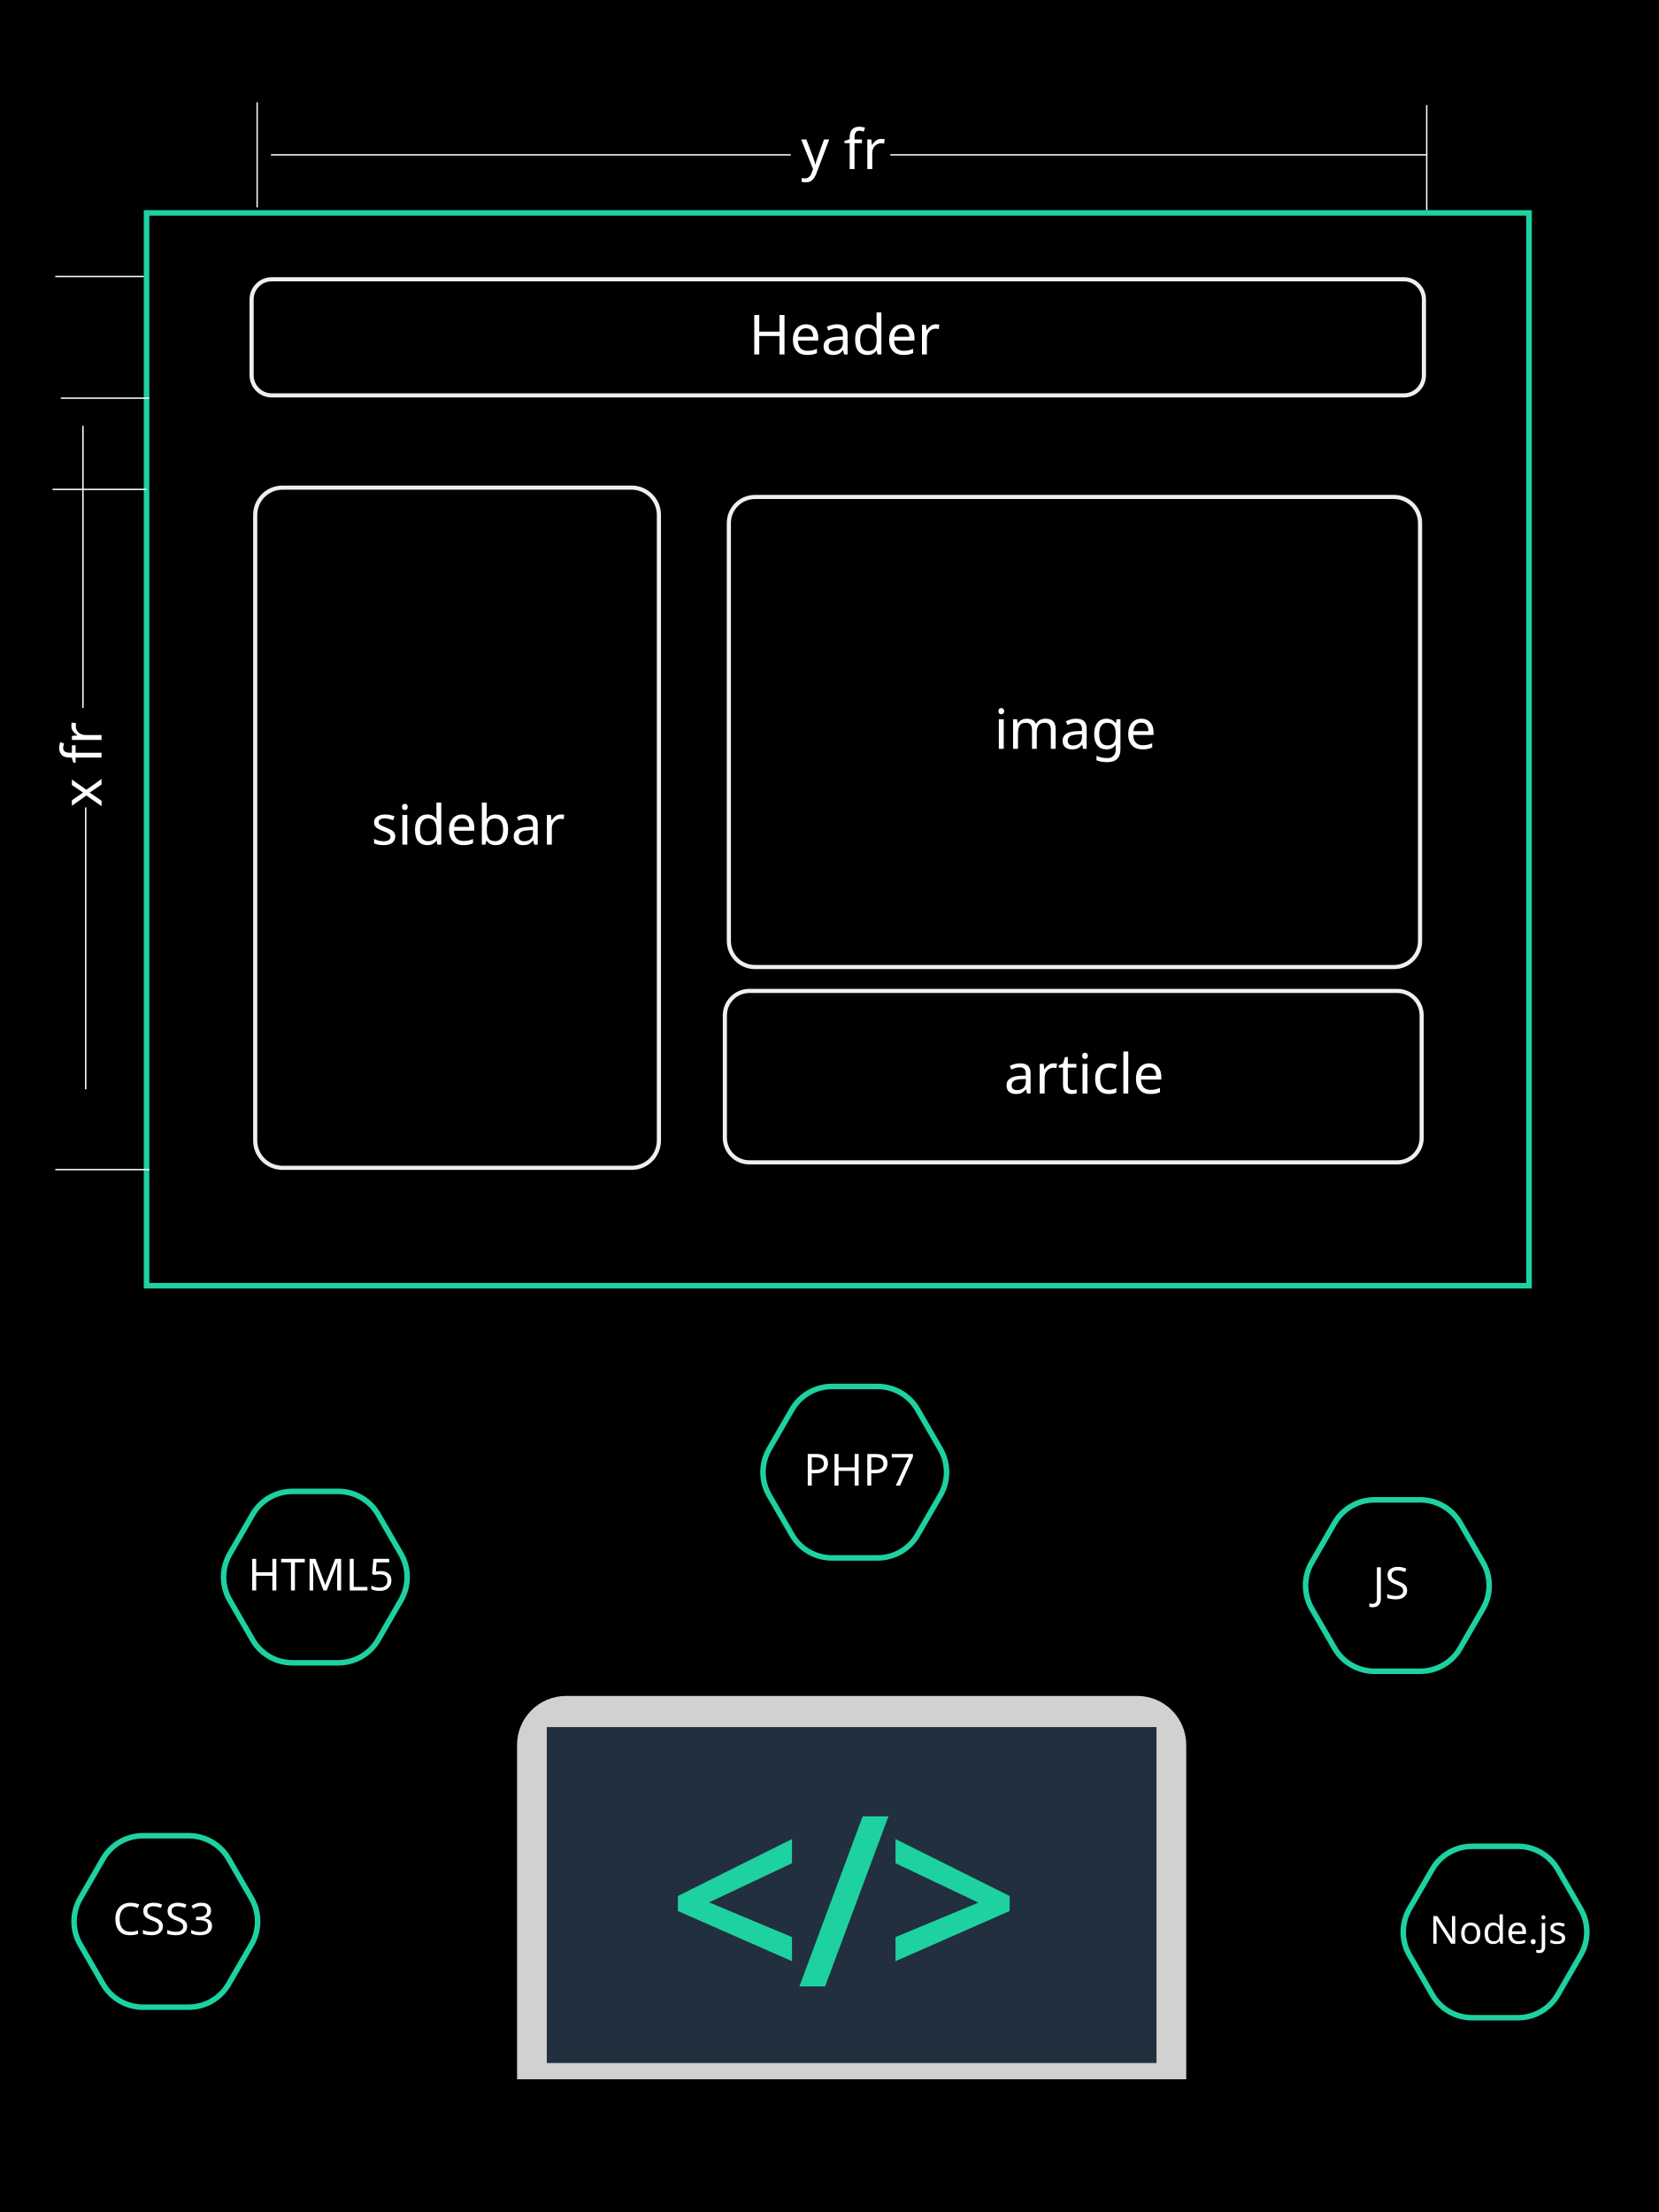
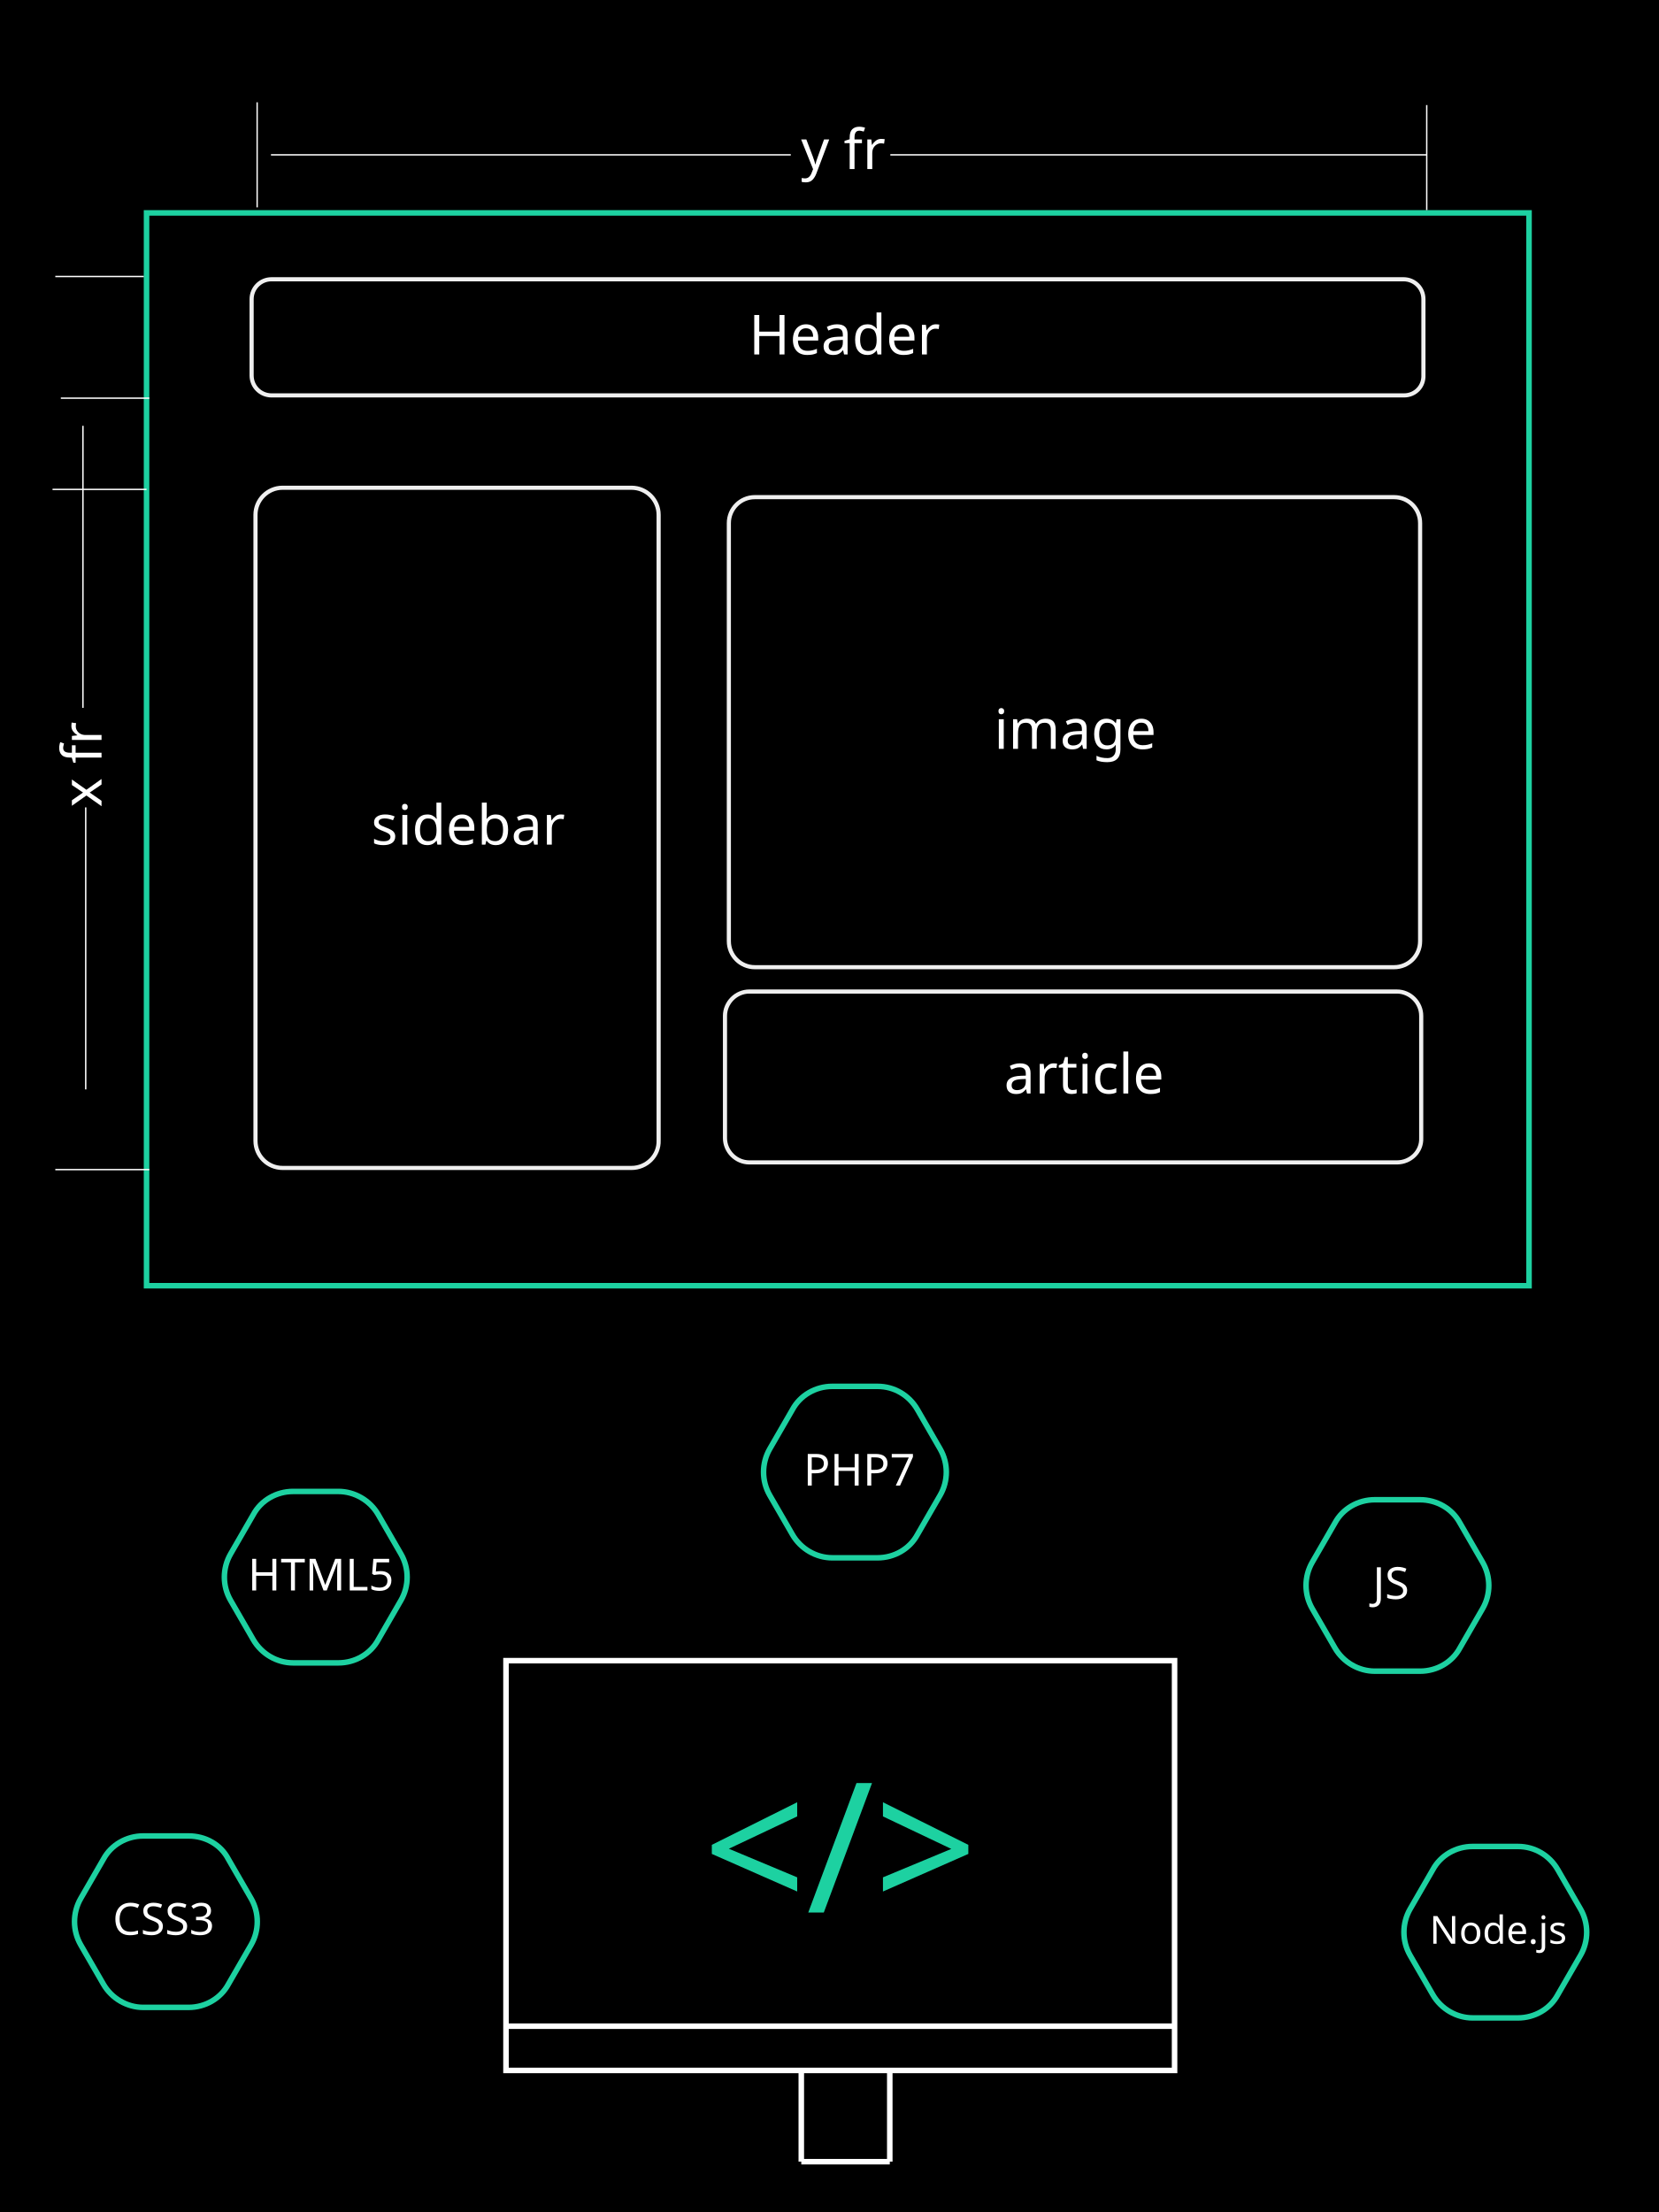
<svg xmlns="http://www.w3.org/2000/svg" version="1.1" id="Layer_1" x="0px" y="0px" viewBox="0 0 300 400" style="enable-background:new 0 0 300 400;" xml:space="preserve">
  <style type="text/css">
	.st0{fill:none;stroke:#1DD1A1;stroke-miterlimit:10;}
	.st1{fill:none;stroke:#EFEFEF;stroke-width:0.75;stroke-miterlimit:10;}
	.st2{fill:#FFFFFF;}
	.st3{font-family:'Gilroy-Light';}
	.st4{font-size:10px;}
	.st5{fill:none;stroke:#FFFFFF;stroke-width:0.25;stroke-miterlimit:10;}
- 	.st6{fill:none;}
- 	.st7{fill:#D1D1D1;}
- 	.st8{fill:#222F3E;}
- 	.st9{fill:#EFEFEF;}
- 	.st10{fill:#1DD1A1;stroke:#1DD1A1;stroke-miterlimit:10;}
- 	.st11{font-family:'MyriadPro-Regular';}
- 	.st12{font-size:41.694px;}
- 	.st13{font-family:'Gilroy-Regular';}
- 	.st14{font-size:8px;}
- 	.st15{font-size:7px;}
+ 	.st6{fill:#1DD1A1;}
+ 	.st7{font-family:'ArialMT';}
+ 	.st8{font-size:32.781px;}
+ 	.st9{font-family:'Gilroy-Regular';}
+ 	.st10{font-size:8px;}
+ 	.st11{font-size:7px;}
+ 	.st12{fill:none;stroke:#FFFFFF;stroke-miterlimit:10;}
</style>
  <rect width="300" height="400" />
  <rect x="26.5" y="38.5" class="st0" width="250" height="194" />
-   <path class="st1" d="M253.86,71.5H49.14c-2.01,0-3.64-1.63-3.64-3.64V54.14c0-2.01,1.63-3.64,3.64-3.64h204.71  c2.01,0,3.64,1.63,3.64,3.64v13.71C257.5,69.87,255.87,71.5,253.86,71.5z" />
-   <path class="st1" d="M114.22,211.18H51.08c-2.72,0-4.93-2.21-4.93-4.93V93.11c0-2.72,2.21-4.93,4.93-4.93h63.14  c2.72,0,4.93,2.21,4.93,4.93v113.14C119.15,208.98,116.94,211.18,114.22,211.18z" />
-   <path class="st1" d="M252.08,174.87H136.51c-2.6,0-4.71-2.11-4.71-4.71V94.58c0-2.6,2.11-4.71,4.71-4.71h115.57  c2.6,0,4.71,2.11,4.71,4.71v75.57C256.8,172.76,254.68,174.87,252.08,174.87z" />
-   <path class="st1" d="M252.65,210.19H135.51c-2.45,0-4.43-1.98-4.43-4.43v-22.14c0-2.45,1.98-4.43,4.43-4.43h117.14  c2.45,0,4.43,1.98,4.43,4.43v22.14C257.08,208.21,255.1,210.19,252.65,210.19z" />
+   <path class="st1" d="M253.9,71.5H49.1c-2,0-3.6-1.6-3.6-3.6V54.1c0-2,1.6-3.6,3.6-3.6h204.7c2,0,3.6,1.6,3.6,3.6v13.7  C257.5,69.9,255.9,71.5,253.9,71.5z" />
+   <path class="st1" d="M114.2,211.2H51.1c-2.7,0-4.9-2.2-4.9-4.9V93.1c0-2.7,2.2-4.9,4.9-4.9h63.1c2.7,0,4.9,2.2,4.9,4.9v113.1  C119.2,209,116.9,211.2,114.2,211.2z" />
+   <path class="st1" d="M252.1,174.9H136.5c-2.6,0-4.7-2.1-4.7-4.7V94.6c0-2.6,2.1-4.7,4.7-4.7h115.6c2.6,0,4.7,2.1,4.7,4.7v75.6  C256.8,172.8,254.7,174.9,252.1,174.9z" />
+   <path class="st1" d="M252.6,210.2H135.5c-2.4,0-4.4-2-4.4-4.4v-22.1c0-2.4,2-4.4,4.4-4.4h117.1c2.4,0,4.4,2,4.4,4.4v22.1  C257.1,208.2,255.1,210.2,252.6,210.2z" />
  <text transform="matrix(1 0 0 1 135.4249 64.0965)" class="st2 st3 st4">Header</text>
  <g>
    <text transform="matrix(1 0 0 1 179.7759 135.4178)" class="st2 st3 st4">image</text>
  </g>
  <g>
    <text transform="matrix(1 0 0 1 67.1282 152.7339)" class="st2 st3 st4">sidebar</text>
  </g>
  <g>
    <text transform="matrix(1 0 0 1 181.5615 197.7394)" class="st2 st3 st4">article</text>
  </g>
  <line class="st5" x1="46.5" y1="18.5" x2="46.5" y2="37.5" />
  <line class="st5" x1="258" y1="19" x2="258" y2="38" />
  <line class="st5" x1="9.5" y1="88.5" x2="26.5" y2="88.5" />
  <line class="st5" x1="10" y1="211.5" x2="27" y2="211.5" />
  <g>
-     <text transform="matrix(0 -1 1 0 18.3606 145.9751)" class="st2 st3 st4">x fr</text>
+     <text transform="matrix(0 -1 1 0 18.3606 145.9746)" class="st2 st3 st4">x fr</text>
  </g>
  <line class="st5" x1="15" y1="77" x2="15" y2="128" />
  <line class="st5" x1="15.5" y1="146" x2="15.5" y2="197" />
  <line class="st5" x1="10" y1="50" x2="26" y2="50" />
  <line class="st5" x1="11" y1="72" x2="27" y2="72" />
  <g>
    <text transform="matrix(1 0 0 1 144.8569 30.5713)" class="st2 st3 st4">y fr</text>
  </g>
  <line class="st5" x1="49" y1="28" x2="143" y2="28" />
  <line class="st5" x1="161" y1="28" x2="258" y2="28" />
-   <path class="st7" d="M214.5,376h-121v-60.46c0-4.89,3.97-8.86,8.86-8.86h103.29c4.89,0,8.86,3.97,8.86,8.86V376z" />
-   <rect x="98.88" y="312.31" class="st8" width="110.25" height="60.75" />
-   <path class="st0" d="M61.15,269.69h-8.24c-2.99,0-5.75,1.59-7.24,4.18l-4.12,7.14c-1.49,2.59-1.49,5.77,0,8.36l4.12,7.14  c1.49,2.59,4.25,4.18,7.24,4.18h8.24c2.99,0,5.75-1.59,7.24-4.18l4.12-7.14c1.49-2.59,1.49-5.77,0-8.36l-4.12-7.14  C66.9,271.28,64.14,269.69,61.15,269.69z" />
-   <path class="st0" d="M158.69,250.72h-8.24c-2.99,0-5.75,1.59-7.24,4.18l-4.12,7.14c-1.49,2.59-1.49,5.77,0,8.36l4.12,7.14  c1.49,2.59,4.25,4.18,7.24,4.18h8.24c2.99,0,5.75-1.59,7.24-4.18l4.12-7.14c1.49-2.59,1.49-5.77,0-8.36l-4.12-7.14  C164.44,252.31,161.68,250.72,158.69,250.72z" />
-   <path class="st0" d="M256.81,271.22h-8.24c-2.99,0-5.75,1.59-7.24,4.18l-4.12,7.14c-1.49,2.59-1.49,5.77,0,8.36l4.12,7.14  c1.49,2.59,4.25,4.18,7.24,4.18h8.24c2.99,0,5.75-1.59,7.24-4.18l4.12-7.14c1.49-2.59,1.49-5.77,0-8.36l-4.12-7.14  C262.56,272.81,259.8,271.22,256.81,271.22z" />
-   <path class="st0" d="M274.47,333.87h-8.24c-2.99,0-5.75,1.59-7.24,4.18l-4.12,7.14c-1.49,2.59-1.49,5.77,0,8.36l4.12,7.14  c1.49,2.59,4.25,4.18,7.24,4.18h8.24c2.99,0,5.75-1.59,7.24-4.18l4.12-7.14c1.49-2.59,1.49-5.77,0-8.36l-4.12-7.14  C280.21,335.47,277.45,333.87,274.47,333.87z" />
-   <path class="st0" d="M34.11,331.96h-8.24c-2.99,0-5.75,1.59-7.24,4.18l-4.12,7.14c-1.49,2.59-1.49,5.77,0,8.36l4.12,7.14  c1.49,2.59,4.25,4.18,7.24,4.18h8.24c2.99,0,5.75-1.59,7.24-4.18l4.12-7.14c1.49-2.59,1.49-5.77,0-8.36l-4.12-7.14  C39.86,333.55,37.1,331.96,34.11,331.96z" />
-   <text transform="matrix(1 0 0 1 121 358.7109)" class="st10 st11 st12">&lt;/&gt;</text>
-   <text transform="matrix(1 0 0 1 44.8283 287.6022)" class="st2 st13 st14">HTML5</text>
-   <text transform="matrix(1 0 0 1 20.3802 349.8734)" class="st2 st13 st14">CSS3</text>
-   <text transform="matrix(1 0 0 1 145.2885 268.6367)" class="st2 st13 st14">PHP7</text>
-   <text transform="matrix(1 0 0 1 246.1705 289.1367)" class="st2 st13 st14"> JS</text>
-   <text transform="matrix(1 0 0 1 258.5134 351.4858)" class="st2 st13 st15">Node.js</text>
+   <path class="st0" d="M61.2,269.7h-8.2c-3,0-5.8,1.6-7.2,4.2l-4.1,7.1c-1.5,2.6-1.5,5.8,0,8.4l4.1,7.1c1.5,2.6,4.3,4.2,7.2,4.2h8.2  c3,0,5.8-1.6,7.2-4.2l4.1-7.1c1.5-2.6,1.5-5.8,0-8.4l-4.1-7.1C66.9,271.3,64.1,269.7,61.2,269.7z" />
+   <path class="st0" d="M158.7,250.7h-8.2c-3,0-5.8,1.6-7.2,4.2l-4.1,7.1c-1.5,2.6-1.5,5.8,0,8.4l4.1,7.1c1.5,2.6,4.3,4.2,7.2,4.2h8.2  c3,0,5.8-1.6,7.2-4.2l4.1-7.1c1.5-2.6,1.5-5.8,0-8.4l-4.1-7.1C164.4,252.3,161.7,250.7,158.7,250.7z" />
+   <path class="st0" d="M256.8,271.2h-8.2c-3,0-5.8,1.6-7.2,4.2l-4.1,7.1c-1.5,2.6-1.5,5.8,0,8.4l4.1,7.1c1.5,2.6,4.3,4.2,7.2,4.2h8.2  c3,0,5.8-1.6,7.2-4.2l4.1-7.1c1.5-2.6,1.5-5.8,0-8.4l-4.1-7.1C262.6,272.8,259.8,271.2,256.8,271.2z" />
+   <path class="st0" d="M274.5,333.9h-8.2c-3,0-5.8,1.6-7.2,4.2l-4.1,7.1c-1.5,2.6-1.5,5.8,0,8.4l4.1,7.1c1.5,2.6,4.3,4.2,7.2,4.2h8.2  c3,0,5.8-1.6,7.2-4.2l4.1-7.1c1.5-2.6,1.5-5.8,0-8.4l-4.1-7.1C280.2,335.5,277.5,333.9,274.5,333.9z" />
+   <path class="st0" d="M34.1,332h-8.2c-3,0-5.8,1.6-7.2,4.2l-4.1,7.1c-1.5,2.6-1.5,5.8,0,8.4l4.1,7.1c1.5,2.6,4.3,4.2,7.2,4.2h8.2  c3,0,5.8-1.6,7.2-4.2l4.1-7.1c1.5-2.6,1.5-5.8,0-8.4l-4.1-7.1C39.9,333.5,37.1,332,34.1,332z" />
+   <text transform="matrix(1 0 0 1 127.0801 345.8418)" class="st6 st7 st8">&lt;/&gt;</text>
+   <text transform="matrix(1 0 0 1 44.8283 287.6022)" class="st2 st9 st10">HTML5</text>
+   <text transform="matrix(1 0 0 1 20.3802 349.8734)" class="st2 st9 st10">CSS3</text>
+   <text transform="matrix(1 0 0 1 145.2885 268.6367)" class="st2 st9 st10">PHP7</text>
+   <text transform="matrix(1 0 0 1 246.1705 289.1367)" class="st2 st9 st10"> JS</text>
+   <text transform="matrix(1 0 0 1 258.5134 351.4858)" class="st2 st9 st11">Node.js</text>
+   <rect x="91.5" y="300.3" class="st12" width="120.9" height="74.1" />
+   <line class="st12" x1="144.9" y1="374.4" x2="144.9" y2="390.9" />
+   <line class="st12" x1="160.9" y1="374.4" x2="160.9" y2="390.9" />
+   <line class="st12" x1="144.9" y1="390.9" x2="160.9" y2="390.9" />
+   <line class="st12" x1="91.5" y1="366.4" x2="212.4" y2="366.4" />
</svg>
